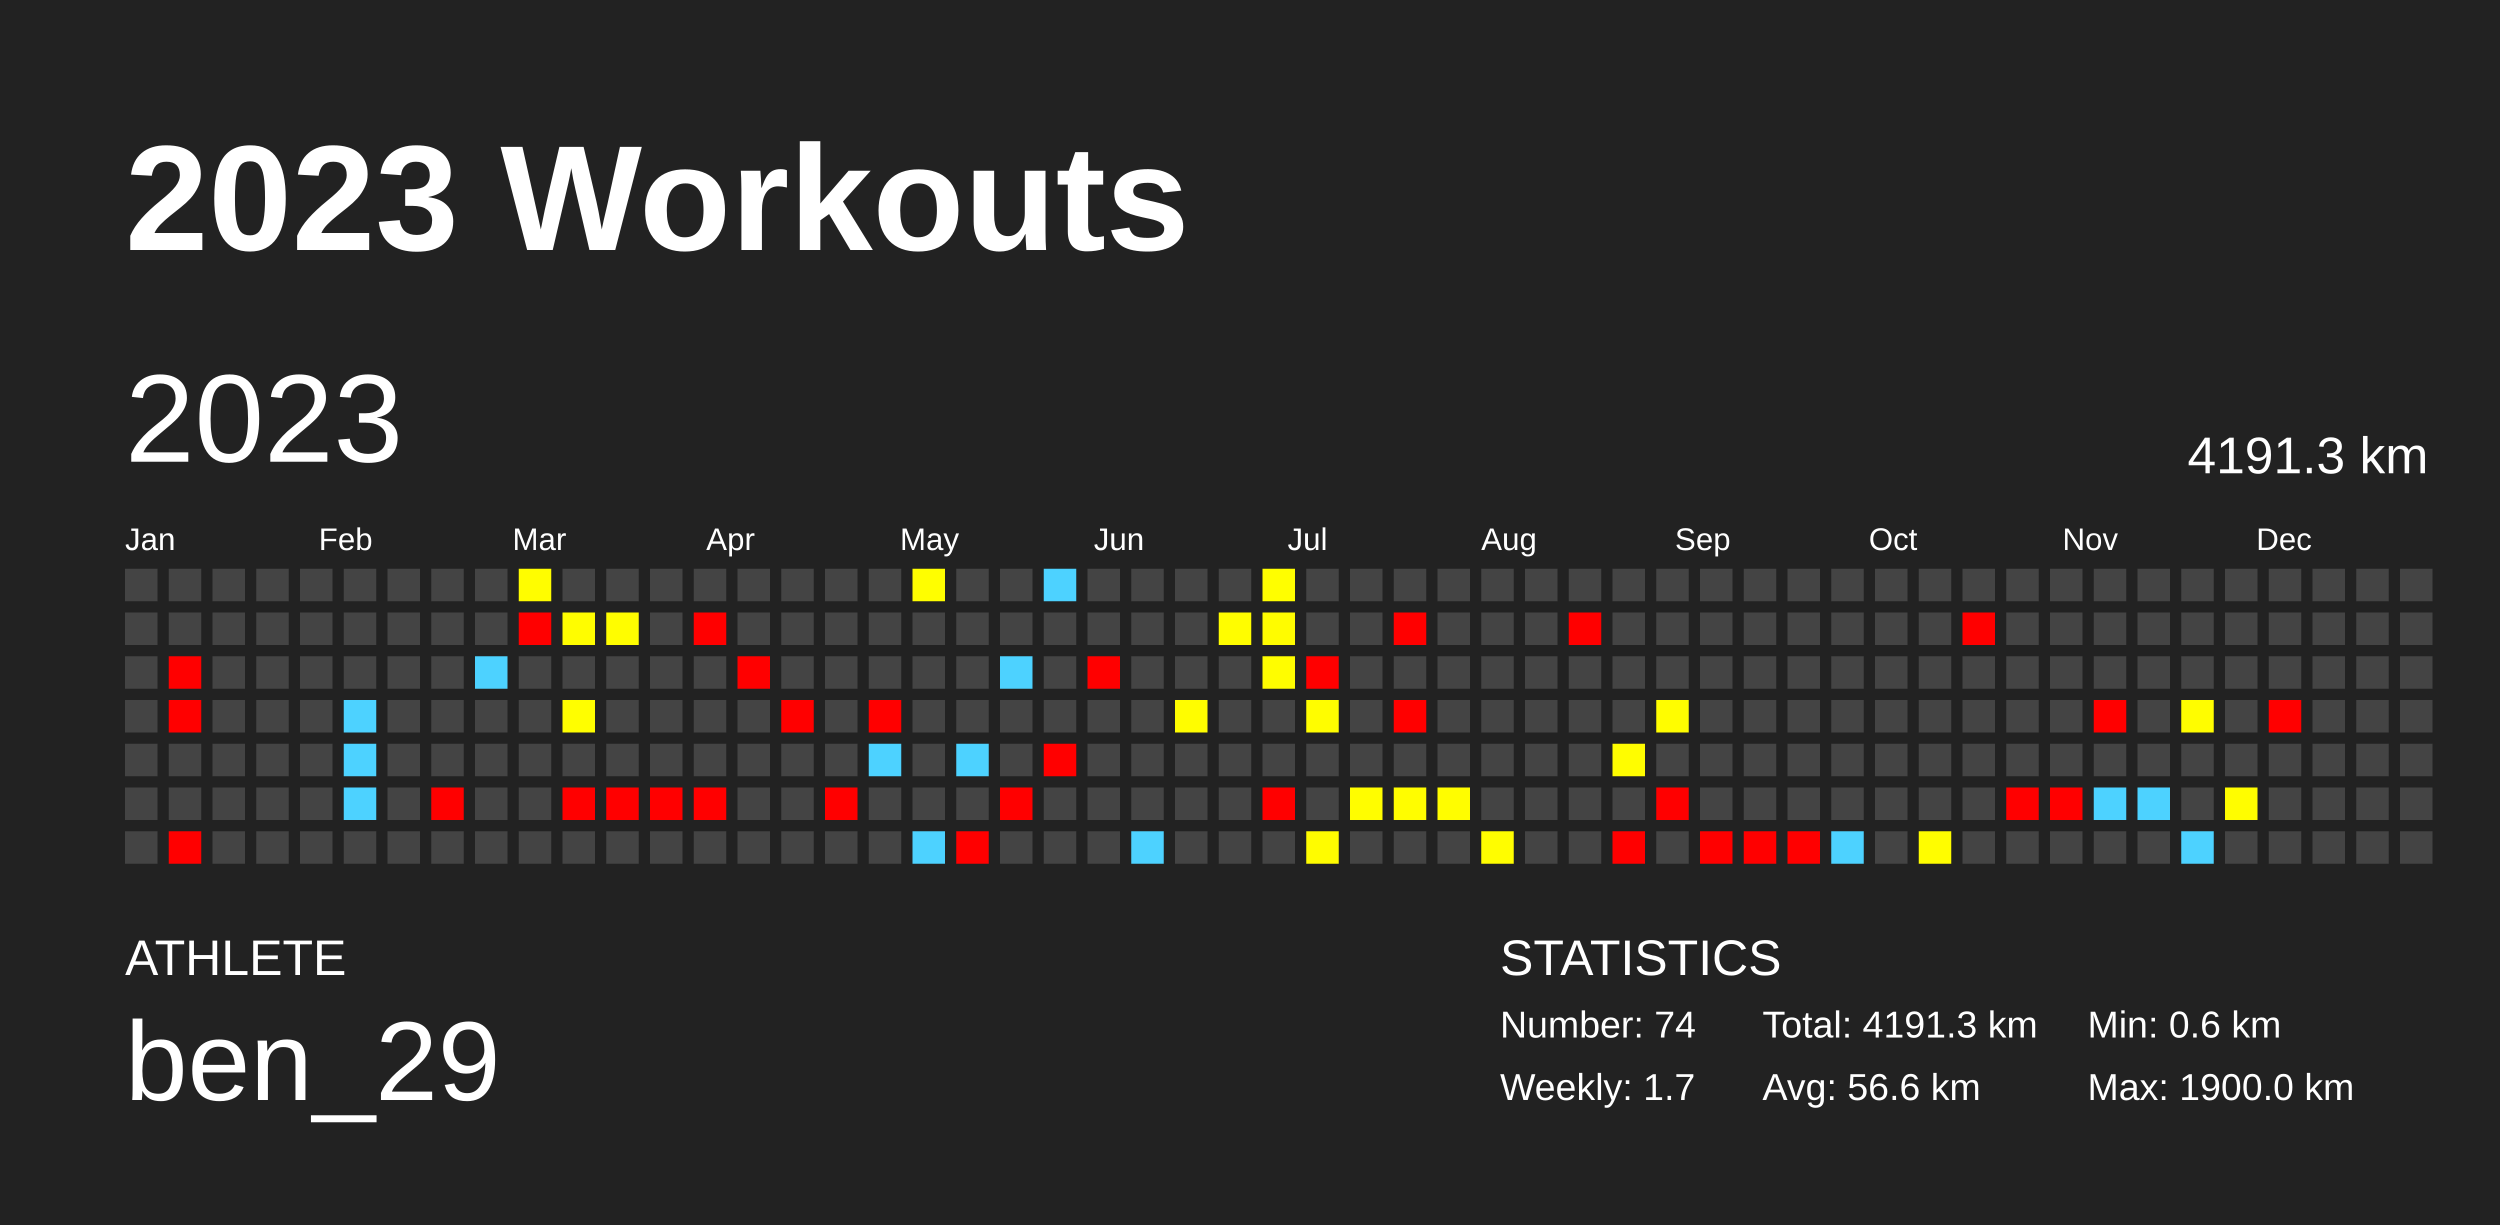
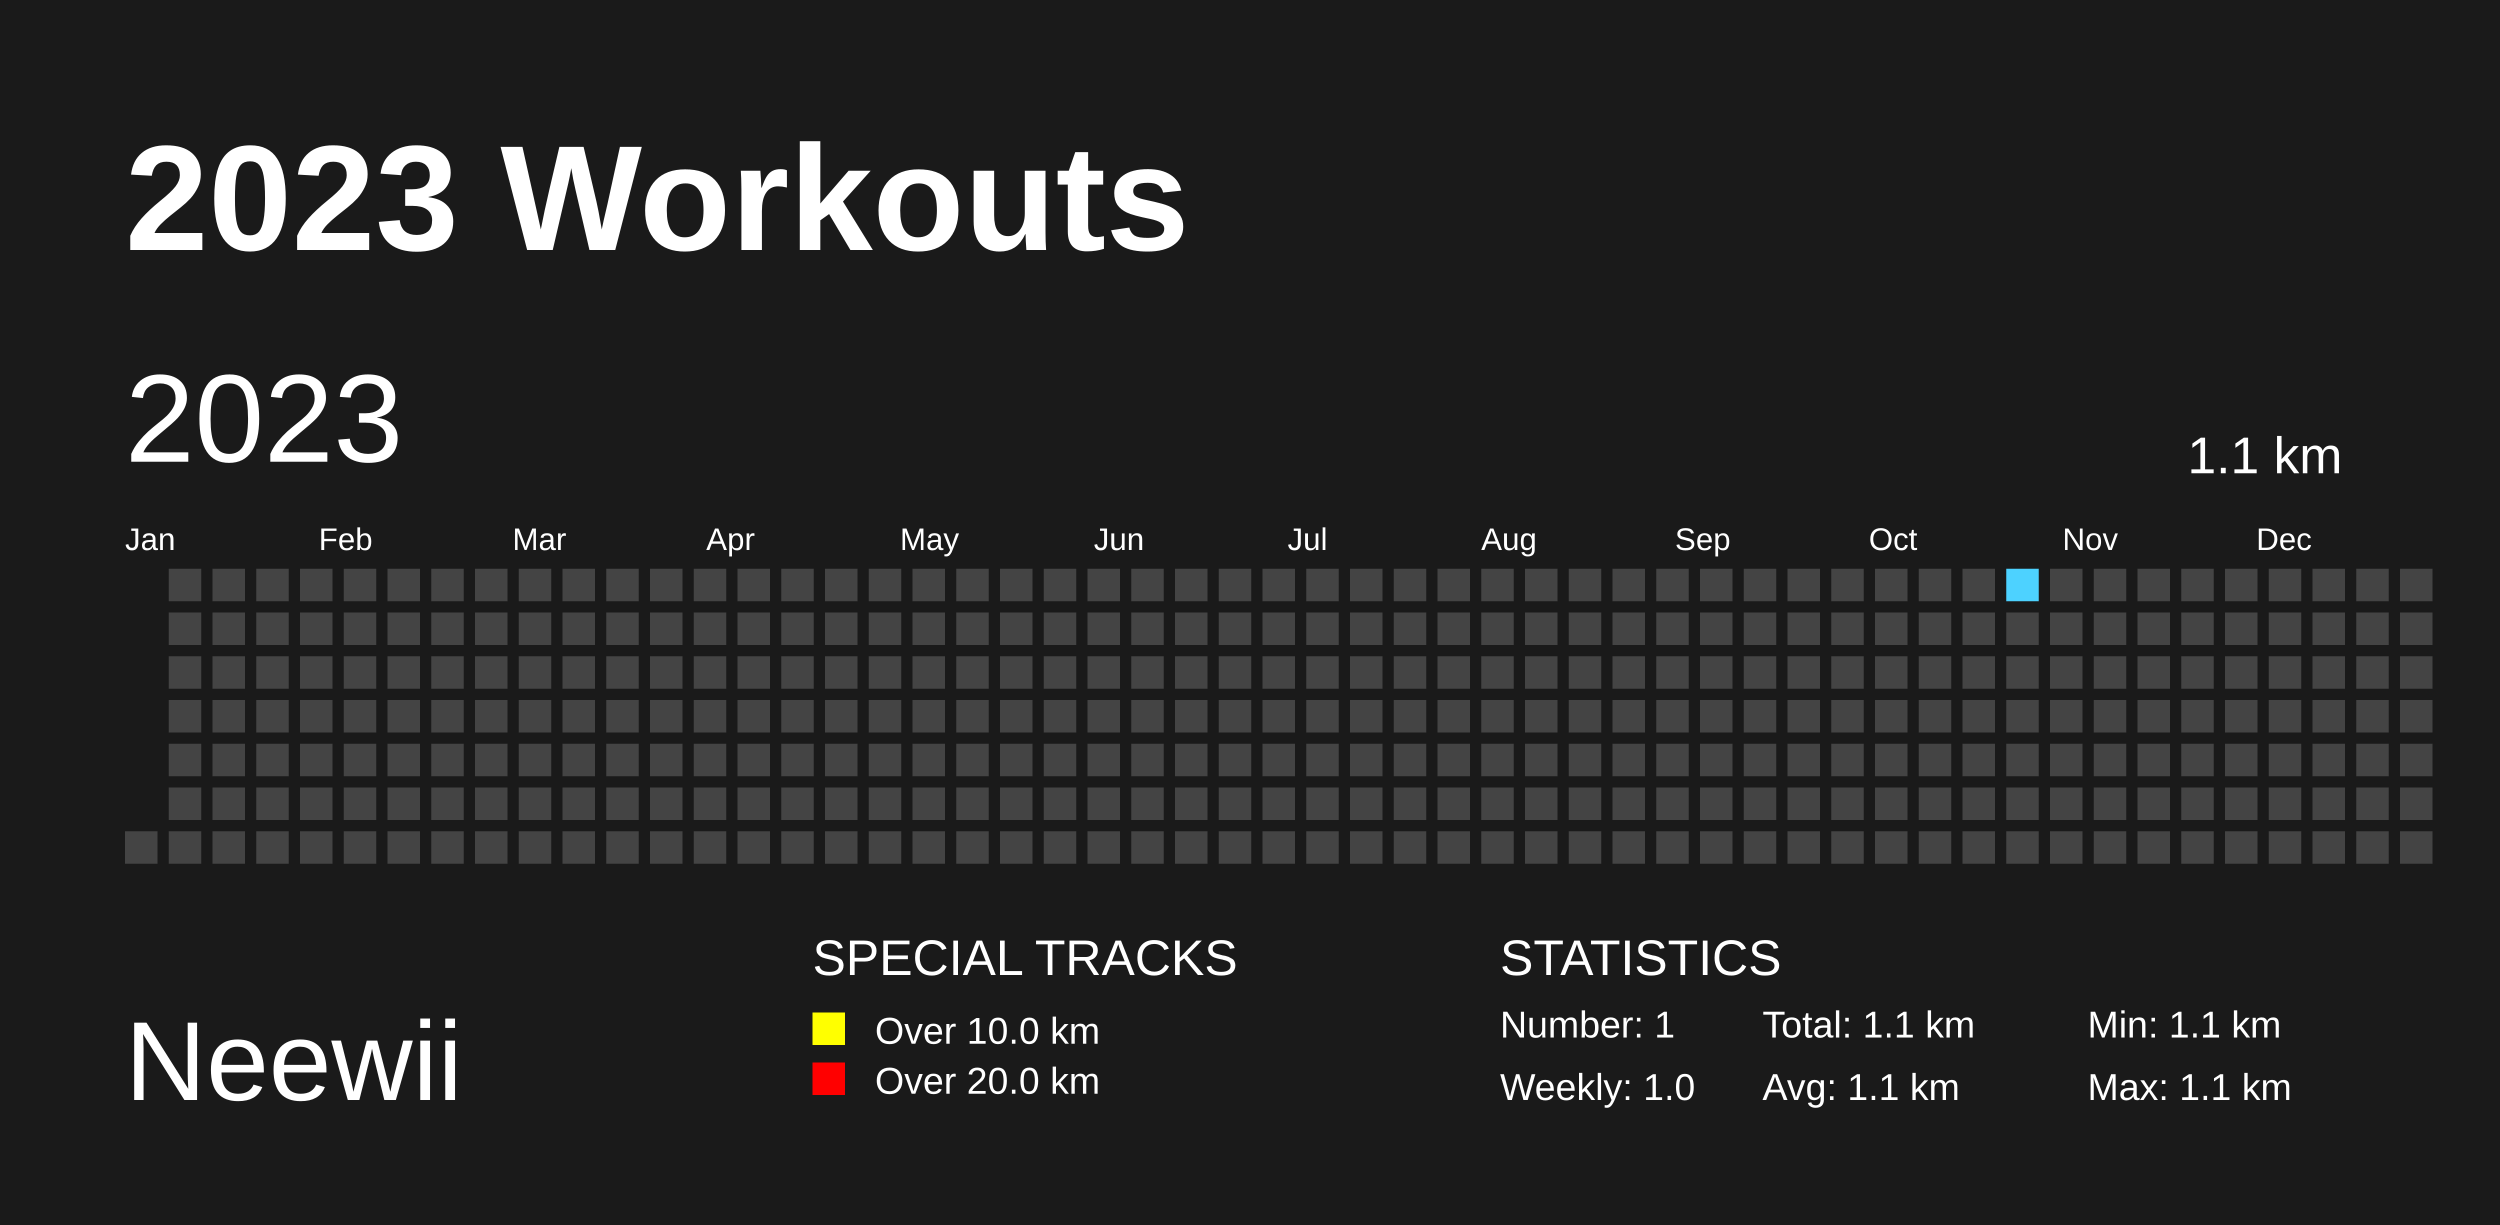
<svg xmlns="http://www.w3.org/2000/svg" baseProfile="full" height="98mm" version="1.1" viewBox="0,0,200,98" width="200mm">
  <defs />
-   <rect fill="#222222" height="98" width="200" x="0" y="0" />
+   <rect fill="#1a1a1a" height="98" width="200" x="0" y="0" />
  <text fill="#FFFFFF" style="font-size:12px; font-family:Arial; font-weight:bold;" x="10" y="20">2023 Workouts</text>
-   <text fill="#FFFFFF" style="font-size:4px; font-family:Arial" x="10" y="78">ATHLETE</text>
-   <text fill="#FFFFFF" style="font-size:9px; font-family:Arial" x="10" y="88">ben_29</text>
+   <text fill="#FFFFFF" style="font-size:9px; font-family:Arial" x="10" y="88">Neewii</text>
+   <text fill="#FFFFFF" style="font-size:4px; font-family:Arial" x="65" y="78">SPECIAL TRACKS</text>
+   <rect fill="yellow" height="2.6" width="2.6" x="65" y="81" />
+   <text fill="#FFFFFF" style="font-size:3px; font-family:Arial" x="70" y="83.5">Over 10.0 km</text>
+   <rect fill="red" height="2.6" width="2.6" x="65" y="85" />
+   <text fill="#FFFFFF" style="font-size:3px; font-family:Arial" x="70" y="87.5">Over 20.0 km</text>
  <text fill="#FFFFFF" style="font-size:4px; font-family:Arial" x="120" y="78">STATISTICS</text>
-   <text fill="#FFFFFF" style="font-size:3px; font-family:Arial" x="120" y="83">Number: 74</text>
-   <text fill="#FFFFFF" style="font-size:3px; font-family:Arial" x="120" y="88">Weekly: 1.7</text>
-   <text fill="#FFFFFF" style="font-size:3px; font-family:Arial" x="141" y="83">Total: 4191.3 km</text>
-   <text fill="#FFFFFF" style="font-size:3px; font-family:Arial" x="141" y="88">Avg: 56.6 km</text>
-   <text fill="#FFFFFF" style="font-size:3px; font-family:Arial" x="167" y="83">Min: 0.6 km</text>
-   <text fill="#FFFFFF" style="font-size:3px; font-family:Arial" x="167" y="88">Max: 1900.0 km</text>
+   <text fill="#FFFFFF" style="font-size:3px; font-family:Arial" x="120" y="83">Number: 1</text>
+   <text fill="#FFFFFF" style="font-size:3px; font-family:Arial" x="120" y="88">Weekly: 1.0</text>
+   <text fill="#FFFFFF" style="font-size:3px; font-family:Arial" x="141" y="83">Total: 1.1 km</text>
+   <text fill="#FFFFFF" style="font-size:3px; font-family:Arial" x="141" y="88">Avg: 1.1 km</text>
+   <text fill="#FFFFFF" style="font-size:3px; font-family:Arial" x="167" y="83">Min: 1.1 km</text>
+   <text fill="#FFFFFF" style="font-size:3px; font-family:Arial" x="167" y="88">Max: 1.1 km</text>
  <text dominant-baseline="hanging" fill="#FFFFFF" style="font-size:10.0px; font-family:Arial;" x="10" y="30">2023</text>
-   <text dominant-baseline="hanging" fill="#FFFFFF" style="font-size:4.125px; font-family:Arial;" x="175" y="35">4191.3 km</text>
+   <text dominant-baseline="hanging" fill="#FFFFFF" style="font-size:4.125px; font-family:Arial;" x="175" y="35">1.1 km</text>
  <text fill="#FFFFFF" style="font-size:2.5px; font-family:Arial" x="10.0" y="44">Jan</text>
  <text fill="#FFFFFF" style="font-size:2.5px; font-family:Arial" x="25.5" y="44">Feb</text>
  <text fill="#FFFFFF" style="font-size:2.5px; font-family:Arial" x="41.0" y="44">Mar</text>
  <text fill="#FFFFFF" style="font-size:2.5px; font-family:Arial" x="56.5" y="44">Apr</text>
  <text fill="#FFFFFF" style="font-size:2.5px; font-family:Arial" x="72.0" y="44">May</text>
  <text fill="#FFFFFF" style="font-size:2.5px; font-family:Arial" x="87.5" y="44">Jun</text>
  <text fill="#FFFFFF" style="font-size:2.5px; font-family:Arial" x="103.0" y="44">Jul</text>
  <text fill="#FFFFFF" style="font-size:2.5px; font-family:Arial" x="118.5" y="44">Aug</text>
  <text fill="#FFFFFF" style="font-size:2.5px; font-family:Arial" x="134.0" y="44">Sep</text>
  <text fill="#FFFFFF" style="font-size:2.5px; font-family:Arial" x="149.5" y="44">Oct</text>
  <text fill="#FFFFFF" style="font-size:2.5px; font-family:Arial" x="165.0" y="44">Nov</text>
  <text fill="#FFFFFF" style="font-size:2.5px; font-family:Arial" x="180.5" y="44">Dec</text>
-   <rect fill="#444444" height="2.6" width="2.6" x="10.0" y="45.5" />
-   <rect fill="#444444" height="2.6" width="2.6" x="10.0" y="49.0" />
-   <rect fill="#444444" height="2.6" width="2.6" x="10.0" y="52.5" />
-   <rect fill="#444444" height="2.6" width="2.6" x="10.0" y="56.0" />
-   <rect fill="#444444" height="2.6" width="2.6" x="10.0" y="59.5" />
-   <rect fill="#444444" height="2.6" width="2.6" x="10.0" y="63.0" />
  <rect fill="#444444" height="2.6" width="2.6" x="10.0" y="66.5" />
  <rect fill="#444444" height="2.6" width="2.6" x="13.5" y="45.5" />
  <rect fill="#444444" height="2.6" width="2.6" x="13.5" y="49.0" />
-   <rect fill="red" height="2.6" width="2.6" x="13.5" y="52.5" />
-   <rect fill="red" height="2.6" width="2.6" x="13.5" y="56.0" />
+   <rect fill="#444444" height="2.6" width="2.6" x="13.5" y="52.5" />
+   <rect fill="#444444" height="2.6" width="2.6" x="13.5" y="56.0" />
  <rect fill="#444444" height="2.6" width="2.6" x="13.5" y="59.5" />
  <rect fill="#444444" height="2.6" width="2.6" x="13.5" y="63.0" />
-   <rect fill="red" height="2.6" width="2.6" x="13.5" y="66.5" />
+   <rect fill="#444444" height="2.6" width="2.6" x="13.5" y="66.5" />
  <rect fill="#444444" height="2.6" width="2.6" x="17.0" y="45.5" />
  <rect fill="#444444" height="2.6" width="2.6" x="17.0" y="49.0" />
  <rect fill="#444444" height="2.6" width="2.6" x="17.0" y="52.5" />
  <rect fill="#444444" height="2.6" width="2.6" x="17.0" y="56.0" />
  <rect fill="#444444" height="2.6" width="2.6" x="17.0" y="59.5" />
  <rect fill="#444444" height="2.6" width="2.6" x="17.0" y="63.0" />
  <rect fill="#444444" height="2.6" width="2.6" x="17.0" y="66.5" />
  <rect fill="#444444" height="2.6" width="2.6" x="20.5" y="45.5" />
  <rect fill="#444444" height="2.6" width="2.6" x="20.5" y="49.0" />
  <rect fill="#444444" height="2.6" width="2.6" x="20.5" y="52.5" />
  <rect fill="#444444" height="2.6" width="2.6" x="20.5" y="56.0" />
  <rect fill="#444444" height="2.6" width="2.6" x="20.5" y="59.5" />
  <rect fill="#444444" height="2.6" width="2.6" x="20.5" y="63.0" />
  <rect fill="#444444" height="2.6" width="2.6" x="20.5" y="66.5" />
  <rect fill="#444444" height="2.6" width="2.6" x="24.0" y="45.5" />
  <rect fill="#444444" height="2.6" width="2.6" x="24.0" y="49.0" />
  <rect fill="#444444" height="2.6" width="2.6" x="24.0" y="52.5" />
  <rect fill="#444444" height="2.6" width="2.6" x="24.0" y="56.0" />
  <rect fill="#444444" height="2.6" width="2.6" x="24.0" y="59.5" />
  <rect fill="#444444" height="2.6" width="2.6" x="24.0" y="63.0" />
  <rect fill="#444444" height="2.6" width="2.6" x="24.0" y="66.5" />
  <rect fill="#444444" height="2.6" width="2.6" x="27.5" y="45.5" />
  <rect fill="#444444" height="2.6" width="2.6" x="27.5" y="49.0" />
  <rect fill="#444444" height="2.6" width="2.6" x="27.5" y="52.5" />
-   <rect fill="#4dd2ff" height="2.6" width="2.6" x="27.5" y="56.0" />
-   <rect fill="#4dd2ff" height="2.6" width="2.6" x="27.5" y="59.5" />
-   <rect fill="#4dd2ff" height="2.6" width="2.6" x="27.5" y="63.0" />
+   <rect fill="#444444" height="2.6" width="2.6" x="27.5" y="56.0" />
+   <rect fill="#444444" height="2.6" width="2.6" x="27.5" y="59.5" />
+   <rect fill="#444444" height="2.6" width="2.6" x="27.5" y="63.0" />
  <rect fill="#444444" height="2.6" width="2.6" x="27.5" y="66.5" />
  <rect fill="#444444" height="2.6" width="2.6" x="31.0" y="45.5" />
  <rect fill="#444444" height="2.6" width="2.6" x="31.0" y="49.0" />
  <rect fill="#444444" height="2.6" width="2.6" x="31.0" y="52.5" />
  <rect fill="#444444" height="2.6" width="2.6" x="31.0" y="56.0" />
  <rect fill="#444444" height="2.6" width="2.6" x="31.0" y="59.5" />
  <rect fill="#444444" height="2.6" width="2.6" x="31.0" y="63.0" />
  <rect fill="#444444" height="2.6" width="2.6" x="31.0" y="66.5" />
  <rect fill="#444444" height="2.6" width="2.6" x="34.5" y="45.5" />
  <rect fill="#444444" height="2.6" width="2.6" x="34.5" y="49.0" />
  <rect fill="#444444" height="2.6" width="2.6" x="34.5" y="52.5" />
  <rect fill="#444444" height="2.6" width="2.6" x="34.5" y="56.0" />
  <rect fill="#444444" height="2.6" width="2.6" x="34.5" y="59.5" />
-   <rect fill="red" height="2.6" width="2.6" x="34.5" y="63.0" />
+   <rect fill="#444444" height="2.6" width="2.6" x="34.5" y="63.0" />
  <rect fill="#444444" height="2.6" width="2.6" x="34.5" y="66.5" />
  <rect fill="#444444" height="2.6" width="2.6" x="38.0" y="45.5" />
  <rect fill="#444444" height="2.6" width="2.6" x="38.0" y="49.0" />
-   <rect fill="#4dd2ff" height="2.6" width="2.6" x="38.0" y="52.5" />
+   <rect fill="#444444" height="2.6" width="2.6" x="38.0" y="52.5" />
  <rect fill="#444444" height="2.6" width="2.6" x="38.0" y="56.0" />
  <rect fill="#444444" height="2.6" width="2.6" x="38.0" y="59.5" />
  <rect fill="#444444" height="2.6" width="2.6" x="38.0" y="63.0" />
  <rect fill="#444444" height="2.6" width="2.6" x="38.0" y="66.5" />
-   <rect fill="#fffd00" height="2.6" width="2.6" x="41.5" y="45.5" />
-   <rect fill="red" height="2.6" width="2.6" x="41.5" y="49.0" />
+   <rect fill="#444444" height="2.6" width="2.6" x="41.5" y="45.5" />
+   <rect fill="#444444" height="2.6" width="2.6" x="41.5" y="49.0" />
  <rect fill="#444444" height="2.6" width="2.6" x="41.5" y="52.5" />
  <rect fill="#444444" height="2.6" width="2.6" x="41.5" y="56.0" />
  <rect fill="#444444" height="2.6" width="2.6" x="41.5" y="59.5" />
  <rect fill="#444444" height="2.6" width="2.6" x="41.5" y="63.0" />
  <rect fill="#444444" height="2.6" width="2.6" x="41.5" y="66.5" />
  <rect fill="#444444" height="2.6" width="2.6" x="45.0" y="45.5" />
-   <rect fill="#fffd00" height="2.6" width="2.6" x="45.0" y="49.0" />
+   <rect fill="#444444" height="2.6" width="2.6" x="45.0" y="49.0" />
  <rect fill="#444444" height="2.6" width="2.6" x="45.0" y="52.5" />
-   <rect fill="#fffe00" height="2.6" width="2.6" x="45.0" y="56.0" />
+   <rect fill="#444444" height="2.6" width="2.6" x="45.0" y="56.0" />
  <rect fill="#444444" height="2.6" width="2.6" x="45.0" y="59.5" />
-   <rect fill="red" height="2.6" width="2.6" x="45.0" y="63.0" />
+   <rect fill="#444444" height="2.6" width="2.6" x="45.0" y="63.0" />
  <rect fill="#444444" height="2.6" width="2.6" x="45.0" y="66.5" />
  <rect fill="#444444" height="2.6" width="2.6" x="48.5" y="45.5" />
-   <rect fill="#fffd00" height="2.6" width="2.6" x="48.5" y="49.0" />
+   <rect fill="#444444" height="2.6" width="2.6" x="48.5" y="49.0" />
  <rect fill="#444444" height="2.6" width="2.6" x="48.5" y="52.5" />
  <rect fill="#444444" height="2.6" width="2.6" x="48.5" y="56.0" />
  <rect fill="#444444" height="2.6" width="2.6" x="48.5" y="59.5" />
-   <rect fill="red" height="2.6" width="2.6" x="48.5" y="63.0" />
+   <rect fill="#444444" height="2.6" width="2.6" x="48.5" y="63.0" />
  <rect fill="#444444" height="2.6" width="2.6" x="48.5" y="66.5" />
  <rect fill="#444444" height="2.6" width="2.6" x="52.0" y="45.5" />
  <rect fill="#444444" height="2.6" width="2.6" x="52.0" y="49.0" />
  <rect fill="#444444" height="2.6" width="2.6" x="52.0" y="52.5" />
  <rect fill="#444444" height="2.6" width="2.6" x="52.0" y="56.0" />
  <rect fill="#444444" height="2.6" width="2.6" x="52.0" y="59.5" />
-   <rect fill="red" height="2.6" width="2.6" x="52.0" y="63.0" />
+   <rect fill="#444444" height="2.6" width="2.6" x="52.0" y="63.0" />
  <rect fill="#444444" height="2.6" width="2.6" x="52.0" y="66.5" />
  <rect fill="#444444" height="2.6" width="2.6" x="55.5" y="45.5" />
-   <rect fill="red" height="2.6" width="2.6" x="55.5" y="49.0" />
+   <rect fill="#444444" height="2.6" width="2.6" x="55.5" y="49.0" />
  <rect fill="#444444" height="2.6" width="2.6" x="55.5" y="52.5" />
  <rect fill="#444444" height="2.6" width="2.6" x="55.5" y="56.0" />
  <rect fill="#444444" height="2.6" width="2.6" x="55.5" y="59.5" />
-   <rect fill="red" height="2.6" width="2.6" x="55.5" y="63.0" />
+   <rect fill="#444444" height="2.6" width="2.6" x="55.5" y="63.0" />
  <rect fill="#444444" height="2.6" width="2.6" x="55.5" y="66.5" />
  <rect fill="#444444" height="2.6" width="2.6" x="59.0" y="45.5" />
  <rect fill="#444444" height="2.6" width="2.6" x="59.0" y="49.0" />
-   <rect fill="red" height="2.6" width="2.6" x="59.0" y="52.5" />
+   <rect fill="#444444" height="2.6" width="2.6" x="59.0" y="52.5" />
  <rect fill="#444444" height="2.6" width="2.6" x="59.0" y="56.0" />
  <rect fill="#444444" height="2.6" width="2.6" x="59.0" y="59.5" />
  <rect fill="#444444" height="2.6" width="2.6" x="59.0" y="63.0" />
  <rect fill="#444444" height="2.6" width="2.6" x="59.0" y="66.5" />
  <rect fill="#444444" height="2.6" width="2.6" x="62.5" y="45.5" />
  <rect fill="#444444" height="2.6" width="2.6" x="62.5" y="49.0" />
  <rect fill="#444444" height="2.6" width="2.6" x="62.5" y="52.5" />
-   <rect fill="red" height="2.6" width="2.6" x="62.5" y="56.0" />
+   <rect fill="#444444" height="2.6" width="2.6" x="62.5" y="56.0" />
  <rect fill="#444444" height="2.6" width="2.6" x="62.5" y="59.5" />
  <rect fill="#444444" height="2.6" width="2.6" x="62.5" y="63.0" />
  <rect fill="#444444" height="2.6" width="2.6" x="62.5" y="66.5" />
  <rect fill="#444444" height="2.6" width="2.6" x="66.0" y="45.5" />
  <rect fill="#444444" height="2.6" width="2.6" x="66.0" y="49.0" />
  <rect fill="#444444" height="2.6" width="2.6" x="66.0" y="52.5" />
  <rect fill="#444444" height="2.6" width="2.6" x="66.0" y="56.0" />
  <rect fill="#444444" height="2.6" width="2.6" x="66.0" y="59.5" />
-   <rect fill="red" height="2.6" width="2.6" x="66.0" y="63.0" />
+   <rect fill="#444444" height="2.6" width="2.6" x="66.0" y="63.0" />
  <rect fill="#444444" height="2.6" width="2.6" x="66.0" y="66.5" />
  <rect fill="#444444" height="2.6" width="2.6" x="69.5" y="45.5" />
  <rect fill="#444444" height="2.6" width="2.6" x="69.5" y="49.0" />
  <rect fill="#444444" height="2.6" width="2.6" x="69.5" y="52.5" />
-   <rect fill="red" height="2.6" width="2.6" x="69.5" y="56.0" />
-   <rect fill="#4dd2ff" height="2.6" width="2.6" x="69.5" y="59.5" />
+   <rect fill="#444444" height="2.6" width="2.6" x="69.5" y="56.0" />
+   <rect fill="#444444" height="2.6" width="2.6" x="69.5" y="59.5" />
  <rect fill="#444444" height="2.6" width="2.6" x="69.5" y="63.0" />
  <rect fill="#444444" height="2.6" width="2.6" x="69.5" y="66.5" />
-   <rect fill="#fffe00" height="2.6" width="2.6" x="73.0" y="45.5" />
+   <rect fill="#444444" height="2.6" width="2.6" x="73.0" y="45.5" />
  <rect fill="#444444" height="2.6" width="2.6" x="73.0" y="49.0" />
  <rect fill="#444444" height="2.6" width="2.6" x="73.0" y="52.5" />
  <rect fill="#444444" height="2.6" width="2.6" x="73.0" y="56.0" />
  <rect fill="#444444" height="2.6" width="2.6" x="73.0" y="59.5" />
  <rect fill="#444444" height="2.6" width="2.6" x="73.0" y="63.0" />
-   <rect fill="#4dd2ff" height="2.6" width="2.6" x="73.0" y="66.5" />
+   <rect fill="#444444" height="2.6" width="2.6" x="73.0" y="66.5" />
  <rect fill="#444444" height="2.6" width="2.6" x="76.5" y="45.5" />
  <rect fill="#444444" height="2.6" width="2.6" x="76.5" y="49.0" />
  <rect fill="#444444" height="2.6" width="2.6" x="76.5" y="52.5" />
  <rect fill="#444444" height="2.6" width="2.6" x="76.5" y="56.0" />
-   <rect fill="#4dd2ff" height="2.6" width="2.6" x="76.5" y="59.5" />
+   <rect fill="#444444" height="2.6" width="2.6" x="76.5" y="59.5" />
  <rect fill="#444444" height="2.6" width="2.6" x="76.5" y="63.0" />
-   <rect fill="red" height="2.6" width="2.6" x="76.5" y="66.5" />
+   <rect fill="#444444" height="2.6" width="2.6" x="76.5" y="66.5" />
  <rect fill="#444444" height="2.6" width="2.6" x="80.0" y="45.5" />
  <rect fill="#444444" height="2.6" width="2.6" x="80.0" y="49.0" />
-   <rect fill="#4dd2ff" height="2.6" width="2.6" x="80.0" y="52.5" />
+   <rect fill="#444444" height="2.6" width="2.6" x="80.0" y="52.5" />
  <rect fill="#444444" height="2.6" width="2.6" x="80.0" y="56.0" />
  <rect fill="#444444" height="2.6" width="2.6" x="80.0" y="59.5" />
-   <rect fill="red" height="2.6" width="2.6" x="80.0" y="63.0" />
+   <rect fill="#444444" height="2.6" width="2.6" x="80.0" y="63.0" />
  <rect fill="#444444" height="2.6" width="2.6" x="80.0" y="66.5" />
-   <rect fill="#4dd2ff" height="2.6" width="2.6" x="83.5" y="45.5" />
+   <rect fill="#444444" height="2.6" width="2.6" x="83.5" y="45.5" />
  <rect fill="#444444" height="2.6" width="2.6" x="83.5" y="49.0" />
  <rect fill="#444444" height="2.6" width="2.6" x="83.5" y="52.5" />
  <rect fill="#444444" height="2.6" width="2.6" x="83.5" y="56.0" />
-   <rect fill="red" height="2.6" width="2.6" x="83.5" y="59.5" />
+   <rect fill="#444444" height="2.6" width="2.6" x="83.5" y="59.5" />
  <rect fill="#444444" height="2.6" width="2.6" x="83.5" y="63.0" />
  <rect fill="#444444" height="2.6" width="2.6" x="83.5" y="66.5" />
  <rect fill="#444444" height="2.6" width="2.6" x="87.0" y="45.5" />
  <rect fill="#444444" height="2.6" width="2.6" x="87.0" y="49.0" />
-   <rect fill="red" height="2.6" width="2.6" x="87.0" y="52.5" />
+   <rect fill="#444444" height="2.6" width="2.6" x="87.0" y="52.5" />
  <rect fill="#444444" height="2.6" width="2.6" x="87.0" y="56.0" />
  <rect fill="#444444" height="2.6" width="2.6" x="87.0" y="59.5" />
  <rect fill="#444444" height="2.6" width="2.6" x="87.0" y="63.0" />
  <rect fill="#444444" height="2.6" width="2.6" x="87.0" y="66.5" />
  <rect fill="#444444" height="2.6" width="2.6" x="90.5" y="45.5" />
  <rect fill="#444444" height="2.6" width="2.6" x="90.5" y="49.0" />
  <rect fill="#444444" height="2.6" width="2.6" x="90.5" y="52.5" />
  <rect fill="#444444" height="2.6" width="2.6" x="90.5" y="56.0" />
  <rect fill="#444444" height="2.6" width="2.6" x="90.5" y="59.5" />
  <rect fill="#444444" height="2.6" width="2.6" x="90.5" y="63.0" />
-   <rect fill="#4dd2ff" height="2.6" width="2.6" x="90.5" y="66.5" />
+   <rect fill="#444444" height="2.6" width="2.6" x="90.5" y="66.5" />
  <rect fill="#444444" height="2.6" width="2.6" x="94.0" y="45.5" />
  <rect fill="#444444" height="2.6" width="2.6" x="94.0" y="49.0" />
  <rect fill="#444444" height="2.6" width="2.6" x="94.0" y="52.5" />
-   <rect fill="#fffd00" height="2.6" width="2.6" x="94.0" y="56.0" />
+   <rect fill="#444444" height="2.6" width="2.6" x="94.0" y="56.0" />
  <rect fill="#444444" height="2.6" width="2.6" x="94.0" y="59.5" />
  <rect fill="#444444" height="2.6" width="2.6" x="94.0" y="63.0" />
  <rect fill="#444444" height="2.6" width="2.6" x="94.0" y="66.5" />
  <rect fill="#444444" height="2.6" width="2.6" x="97.5" y="45.5" />
-   <rect fill="#fffd00" height="2.6" width="2.6" x="97.5" y="49.0" />
+   <rect fill="#444444" height="2.6" width="2.6" x="97.5" y="49.0" />
  <rect fill="#444444" height="2.6" width="2.6" x="97.5" y="52.5" />
  <rect fill="#444444" height="2.6" width="2.6" x="97.5" y="56.0" />
  <rect fill="#444444" height="2.6" width="2.6" x="97.5" y="59.5" />
  <rect fill="#444444" height="2.6" width="2.6" x="97.5" y="63.0" />
  <rect fill="#444444" height="2.6" width="2.6" x="97.5" y="66.5" />
-   <rect fill="#fffe00" height="2.6" width="2.6" x="101.0" y="45.5" />
-   <rect fill="#fffc00" height="2.6" width="2.6" x="101.0" y="49.0" />
-   <rect fill="#fffd00" height="2.6" width="2.6" x="101.0" y="52.5" />
+   <rect fill="#444444" height="2.6" width="2.6" x="101.0" y="45.5" />
+   <rect fill="#444444" height="2.6" width="2.6" x="101.0" y="49.0" />
+   <rect fill="#444444" height="2.6" width="2.6" x="101.0" y="52.5" />
  <rect fill="#444444" height="2.6" width="2.6" x="101.0" y="56.0" />
  <rect fill="#444444" height="2.6" width="2.6" x="101.0" y="59.5" />
-   <rect fill="red" height="2.6" width="2.6" x="101.0" y="63.0" />
+   <rect fill="#444444" height="2.6" width="2.6" x="101.0" y="63.0" />
  <rect fill="#444444" height="2.6" width="2.6" x="101.0" y="66.5" />
  <rect fill="#444444" height="2.6" width="2.6" x="104.5" y="45.5" />
  <rect fill="#444444" height="2.6" width="2.6" x="104.5" y="49.0" />
-   <rect fill="red" height="2.6" width="2.6" x="104.5" y="52.5" />
-   <rect fill="#fffd00" height="2.6" width="2.6" x="104.5" y="56.0" />
+   <rect fill="#444444" height="2.6" width="2.6" x="104.5" y="52.5" />
+   <rect fill="#444444" height="2.6" width="2.6" x="104.5" y="56.0" />
  <rect fill="#444444" height="2.6" width="2.6" x="104.5" y="59.5" />
  <rect fill="#444444" height="2.6" width="2.6" x="104.5" y="63.0" />
-   <rect fill="#fffc00" height="2.6" width="2.6" x="104.5" y="66.5" />
+   <rect fill="#444444" height="2.6" width="2.6" x="104.5" y="66.5" />
  <rect fill="#444444" height="2.6" width="2.6" x="108.0" y="45.5" />
  <rect fill="#444444" height="2.6" width="2.6" x="108.0" y="49.0" />
  <rect fill="#444444" height="2.6" width="2.6" x="108.0" y="52.5" />
  <rect fill="#444444" height="2.6" width="2.6" x="108.0" y="56.0" />
  <rect fill="#444444" height="2.6" width="2.6" x="108.0" y="59.5" />
-   <rect fill="#fffd00" height="2.6" width="2.6" x="108.0" y="63.0" />
+   <rect fill="#444444" height="2.6" width="2.6" x="108.0" y="63.0" />
  <rect fill="#444444" height="2.6" width="2.6" x="108.0" y="66.5" />
  <rect fill="#444444" height="2.6" width="2.6" x="111.5" y="45.5" />
-   <rect fill="red" height="2.6" width="2.6" x="111.5" y="49.0" />
+   <rect fill="#444444" height="2.6" width="2.6" x="111.5" y="49.0" />
  <rect fill="#444444" height="2.6" width="2.6" x="111.5" y="52.5" />
-   <rect fill="red" height="2.6" width="2.6" x="111.5" y="56.0" />
+   <rect fill="#444444" height="2.6" width="2.6" x="111.5" y="56.0" />
  <rect fill="#444444" height="2.6" width="2.6" x="111.5" y="59.5" />
-   <rect fill="#fffd00" height="2.6" width="2.6" x="111.5" y="63.0" />
+   <rect fill="#444444" height="2.6" width="2.6" x="111.5" y="63.0" />
  <rect fill="#444444" height="2.6" width="2.6" x="111.5" y="66.5" />
  <rect fill="#444444" height="2.6" width="2.6" x="115.0" y="45.5" />
  <rect fill="#444444" height="2.6" width="2.6" x="115.0" y="49.0" />
  <rect fill="#444444" height="2.6" width="2.6" x="115.0" y="52.5" />
  <rect fill="#444444" height="2.6" width="2.6" x="115.0" y="56.0" />
  <rect fill="#444444" height="2.6" width="2.6" x="115.0" y="59.5" />
-   <rect fill="#fffd00" height="2.6" width="2.6" x="115.0" y="63.0" />
+   <rect fill="#444444" height="2.6" width="2.6" x="115.0" y="63.0" />
  <rect fill="#444444" height="2.6" width="2.6" x="115.0" y="66.5" />
  <rect fill="#444444" height="2.6" width="2.6" x="118.5" y="45.5" />
  <rect fill="#444444" height="2.6" width="2.6" x="118.5" y="49.0" />
  <rect fill="#444444" height="2.6" width="2.6" x="118.5" y="52.5" />
  <rect fill="#444444" height="2.6" width="2.6" x="118.5" y="56.0" />
  <rect fill="#444444" height="2.6" width="2.6" x="118.5" y="59.5" />
  <rect fill="#444444" height="2.6" width="2.6" x="118.5" y="63.0" />
-   <rect fill="#fffd00" height="2.6" width="2.6" x="118.5" y="66.5" />
+   <rect fill="#444444" height="2.6" width="2.6" x="118.5" y="66.5" />
  <rect fill="#444444" height="2.6" width="2.6" x="122.0" y="45.5" />
  <rect fill="#444444" height="2.6" width="2.6" x="122.0" y="49.0" />
  <rect fill="#444444" height="2.6" width="2.6" x="122.0" y="52.5" />
  <rect fill="#444444" height="2.6" width="2.6" x="122.0" y="56.0" />
  <rect fill="#444444" height="2.6" width="2.6" x="122.0" y="59.5" />
  <rect fill="#444444" height="2.6" width="2.6" x="122.0" y="63.0" />
  <rect fill="#444444" height="2.6" width="2.6" x="122.0" y="66.5" />
  <rect fill="#444444" height="2.6" width="2.6" x="125.5" y="45.5" />
-   <rect fill="red" height="2.6" width="2.6" x="125.5" y="49.0" />
+   <rect fill="#444444" height="2.6" width="2.6" x="125.5" y="49.0" />
  <rect fill="#444444" height="2.6" width="2.6" x="125.5" y="52.5" />
  <rect fill="#444444" height="2.6" width="2.6" x="125.5" y="56.0" />
  <rect fill="#444444" height="2.6" width="2.6" x="125.5" y="59.5" />
  <rect fill="#444444" height="2.6" width="2.6" x="125.5" y="63.0" />
  <rect fill="#444444" height="2.6" width="2.6" x="125.5" y="66.5" />
  <rect fill="#444444" height="2.6" width="2.6" x="129.0" y="45.5" />
  <rect fill="#444444" height="2.6" width="2.6" x="129.0" y="49.0" />
  <rect fill="#444444" height="2.6" width="2.6" x="129.0" y="52.5" />
  <rect fill="#444444" height="2.6" width="2.6" x="129.0" y="56.0" />
-   <rect fill="#fffd00" height="2.6" width="2.6" x="129.0" y="59.5" />
+   <rect fill="#444444" height="2.6" width="2.6" x="129.0" y="59.5" />
  <rect fill="#444444" height="2.6" width="2.6" x="129.0" y="63.0" />
-   <rect fill="red" height="2.6" width="2.6" x="129.0" y="66.5" />
+   <rect fill="#444444" height="2.6" width="2.6" x="129.0" y="66.5" />
  <rect fill="#444444" height="2.6" width="2.6" x="132.5" y="45.5" />
  <rect fill="#444444" height="2.6" width="2.6" x="132.5" y="49.0" />
  <rect fill="#444444" height="2.6" width="2.6" x="132.5" y="52.5" />
-   <rect fill="#fffd00" height="2.6" width="2.6" x="132.5" y="56.0" />
+   <rect fill="#444444" height="2.6" width="2.6" x="132.5" y="56.0" />
  <rect fill="#444444" height="2.6" width="2.6" x="132.5" y="59.5" />
-   <rect fill="red" height="2.6" width="2.6" x="132.5" y="63.0" />
+   <rect fill="#444444" height="2.6" width="2.6" x="132.5" y="63.0" />
  <rect fill="#444444" height="2.6" width="2.6" x="132.5" y="66.5" />
  <rect fill="#444444" height="2.6" width="2.6" x="136.0" y="45.5" />
  <rect fill="#444444" height="2.6" width="2.6" x="136.0" y="49.0" />
  <rect fill="#444444" height="2.6" width="2.6" x="136.0" y="52.5" />
  <rect fill="#444444" height="2.6" width="2.6" x="136.0" y="56.0" />
  <rect fill="#444444" height="2.6" width="2.6" x="136.0" y="59.5" />
  <rect fill="#444444" height="2.6" width="2.6" x="136.0" y="63.0" />
-   <rect fill="red" height="2.6" width="2.6" x="136.0" y="66.5" />
+   <rect fill="#444444" height="2.6" width="2.6" x="136.0" y="66.5" />
  <rect fill="#444444" height="2.6" width="2.6" x="139.5" y="45.5" />
  <rect fill="#444444" height="2.6" width="2.6" x="139.5" y="49.0" />
  <rect fill="#444444" height="2.6" width="2.6" x="139.5" y="52.5" />
  <rect fill="#444444" height="2.6" width="2.6" x="139.5" y="56.0" />
  <rect fill="#444444" height="2.6" width="2.6" x="139.5" y="59.5" />
  <rect fill="#444444" height="2.6" width="2.6" x="139.5" y="63.0" />
-   <rect fill="red" height="2.6" width="2.6" x="139.5" y="66.5" />
+   <rect fill="#444444" height="2.6" width="2.6" x="139.5" y="66.5" />
  <rect fill="#444444" height="2.6" width="2.6" x="143.0" y="45.5" />
  <rect fill="#444444" height="2.6" width="2.6" x="143.0" y="49.0" />
  <rect fill="#444444" height="2.6" width="2.6" x="143.0" y="52.5" />
  <rect fill="#444444" height="2.6" width="2.6" x="143.0" y="56.0" />
  <rect fill="#444444" height="2.6" width="2.6" x="143.0" y="59.5" />
  <rect fill="#444444" height="2.6" width="2.6" x="143.0" y="63.0" />
-   <rect fill="red" height="2.6" width="2.6" x="143.0" y="66.5" />
+   <rect fill="#444444" height="2.6" width="2.6" x="143.0" y="66.5" />
  <rect fill="#444444" height="2.6" width="2.6" x="146.5" y="45.5" />
  <rect fill="#444444" height="2.6" width="2.6" x="146.5" y="49.0" />
  <rect fill="#444444" height="2.6" width="2.6" x="146.5" y="52.5" />
  <rect fill="#444444" height="2.6" width="2.6" x="146.5" y="56.0" />
  <rect fill="#444444" height="2.6" width="2.6" x="146.5" y="59.5" />
  <rect fill="#444444" height="2.6" width="2.6" x="146.5" y="63.0" />
-   <rect fill="#4dd2ff" height="2.6" width="2.6" x="146.5" y="66.5" />
+   <rect fill="#444444" height="2.6" width="2.6" x="146.5" y="66.5" />
  <rect fill="#444444" height="2.6" width="2.6" x="150.0" y="45.5" />
  <rect fill="#444444" height="2.6" width="2.6" x="150.0" y="49.0" />
  <rect fill="#444444" height="2.6" width="2.6" x="150.0" y="52.5" />
  <rect fill="#444444" height="2.6" width="2.6" x="150.0" y="56.0" />
  <rect fill="#444444" height="2.6" width="2.6" x="150.0" y="59.5" />
  <rect fill="#444444" height="2.6" width="2.6" x="150.0" y="63.0" />
  <rect fill="#444444" height="2.6" width="2.6" x="150.0" y="66.5" />
  <rect fill="#444444" height="2.6" width="2.6" x="153.5" y="45.5" />
  <rect fill="#444444" height="2.6" width="2.6" x="153.5" y="49.0" />
  <rect fill="#444444" height="2.6" width="2.6" x="153.5" y="52.5" />
  <rect fill="#444444" height="2.6" width="2.6" x="153.5" y="56.0" />
  <rect fill="#444444" height="2.6" width="2.6" x="153.5" y="59.5" />
  <rect fill="#444444" height="2.6" width="2.6" x="153.5" y="63.0" />
-   <rect fill="#fffd00" height="2.6" width="2.6" x="153.5" y="66.5" />
+   <rect fill="#444444" height="2.6" width="2.6" x="153.5" y="66.5" />
  <rect fill="#444444" height="2.6" width="2.6" x="157.0" y="45.5" />
-   <rect fill="red" height="2.6" width="2.6" x="157.0" y="49.0" />
+   <rect fill="#444444" height="2.6" width="2.6" x="157.0" y="49.0" />
  <rect fill="#444444" height="2.6" width="2.6" x="157.0" y="52.5" />
  <rect fill="#444444" height="2.6" width="2.6" x="157.0" y="56.0" />
  <rect fill="#444444" height="2.6" width="2.6" x="157.0" y="59.5" />
  <rect fill="#444444" height="2.6" width="2.6" x="157.0" y="63.0" />
  <rect fill="#444444" height="2.6" width="2.6" x="157.0" y="66.5" />
-   <rect fill="#444444" height="2.6" width="2.6" x="160.5" y="45.5" />
+   <rect fill="#4DD2FF" height="2.6" width="2.6" x="160.5" y="45.5" />
  <rect fill="#444444" height="2.6" width="2.6" x="160.5" y="49.0" />
  <rect fill="#444444" height="2.6" width="2.6" x="160.5" y="52.5" />
  <rect fill="#444444" height="2.6" width="2.6" x="160.5" y="56.0" />
  <rect fill="#444444" height="2.6" width="2.6" x="160.5" y="59.5" />
-   <rect fill="red" height="2.6" width="2.6" x="160.5" y="63.0" />
+   <rect fill="#444444" height="2.6" width="2.6" x="160.5" y="63.0" />
  <rect fill="#444444" height="2.6" width="2.6" x="160.5" y="66.5" />
  <rect fill="#444444" height="2.6" width="2.6" x="164.0" y="45.5" />
  <rect fill="#444444" height="2.6" width="2.6" x="164.0" y="49.0" />
  <rect fill="#444444" height="2.6" width="2.6" x="164.0" y="52.5" />
  <rect fill="#444444" height="2.6" width="2.6" x="164.0" y="56.0" />
  <rect fill="#444444" height="2.6" width="2.6" x="164.0" y="59.5" />
-   <rect fill="red" height="2.6" width="2.6" x="164.0" y="63.0" />
+   <rect fill="#444444" height="2.6" width="2.6" x="164.0" y="63.0" />
  <rect fill="#444444" height="2.6" width="2.6" x="164.0" y="66.5" />
  <rect fill="#444444" height="2.6" width="2.6" x="167.5" y="45.5" />
  <rect fill="#444444" height="2.6" width="2.6" x="167.5" y="49.0" />
  <rect fill="#444444" height="2.6" width="2.6" x="167.5" y="52.5" />
-   <rect fill="red" height="2.6" width="2.6" x="167.5" y="56.0" />
+   <rect fill="#444444" height="2.6" width="2.6" x="167.5" y="56.0" />
  <rect fill="#444444" height="2.6" width="2.6" x="167.5" y="59.5" />
-   <rect fill="#4dd2ff" height="2.6" width="2.6" x="167.5" y="63.0" />
+   <rect fill="#444444" height="2.6" width="2.6" x="167.5" y="63.0" />
  <rect fill="#444444" height="2.6" width="2.6" x="167.5" y="66.5" />
  <rect fill="#444444" height="2.6" width="2.6" x="171.0" y="45.5" />
  <rect fill="#444444" height="2.6" width="2.6" x="171.0" y="49.0" />
  <rect fill="#444444" height="2.6" width="2.6" x="171.0" y="52.5" />
  <rect fill="#444444" height="2.6" width="2.6" x="171.0" y="56.0" />
  <rect fill="#444444" height="2.6" width="2.6" x="171.0" y="59.5" />
-   <rect fill="#4dd2ff" height="2.6" width="2.6" x="171.0" y="63.0" />
+   <rect fill="#444444" height="2.6" width="2.6" x="171.0" y="63.0" />
  <rect fill="#444444" height="2.6" width="2.6" x="171.0" y="66.5" />
  <rect fill="#444444" height="2.6" width="2.6" x="174.5" y="45.5" />
  <rect fill="#444444" height="2.6" width="2.6" x="174.5" y="49.0" />
  <rect fill="#444444" height="2.6" width="2.6" x="174.5" y="52.5" />
-   <rect fill="#fffd00" height="2.6" width="2.6" x="174.5" y="56.0" />
+   <rect fill="#444444" height="2.6" width="2.6" x="174.5" y="56.0" />
  <rect fill="#444444" height="2.6" width="2.6" x="174.5" y="59.5" />
  <rect fill="#444444" height="2.6" width="2.6" x="174.5" y="63.0" />
-   <rect fill="#4dd2ff" height="2.6" width="2.6" x="174.5" y="66.5" />
+   <rect fill="#444444" height="2.6" width="2.6" x="174.5" y="66.5" />
  <rect fill="#444444" height="2.6" width="2.6" x="178.0" y="45.5" />
  <rect fill="#444444" height="2.6" width="2.6" x="178.0" y="49.0" />
  <rect fill="#444444" height="2.6" width="2.6" x="178.0" y="52.5" />
  <rect fill="#444444" height="2.6" width="2.6" x="178.0" y="56.0" />
  <rect fill="#444444" height="2.6" width="2.6" x="178.0" y="59.5" />
-   <rect fill="#fffd00" height="2.6" width="2.6" x="178.0" y="63.0" />
+   <rect fill="#444444" height="2.6" width="2.6" x="178.0" y="63.0" />
  <rect fill="#444444" height="2.6" width="2.6" x="178.0" y="66.5" />
  <rect fill="#444444" height="2.6" width="2.6" x="181.5" y="45.5" />
  <rect fill="#444444" height="2.6" width="2.6" x="181.5" y="49.0" />
  <rect fill="#444444" height="2.6" width="2.6" x="181.5" y="52.5" />
-   <rect fill="red" height="2.6" width="2.6" x="181.5" y="56.0" />
+   <rect fill="#444444" height="2.6" width="2.6" x="181.5" y="56.0" />
  <rect fill="#444444" height="2.6" width="2.6" x="181.5" y="59.5" />
  <rect fill="#444444" height="2.6" width="2.6" x="181.5" y="63.0" />
  <rect fill="#444444" height="2.6" width="2.6" x="181.5" y="66.5" />
  <rect fill="#444444" height="2.6" width="2.6" x="185.0" y="45.5" />
  <rect fill="#444444" height="2.6" width="2.6" x="185.0" y="49.0" />
  <rect fill="#444444" height="2.6" width="2.6" x="185.0" y="52.5" />
  <rect fill="#444444" height="2.6" width="2.6" x="185.0" y="56.0" />
  <rect fill="#444444" height="2.6" width="2.6" x="185.0" y="59.5" />
  <rect fill="#444444" height="2.6" width="2.6" x="185.0" y="63.0" />
  <rect fill="#444444" height="2.6" width="2.6" x="185.0" y="66.5" />
  <rect fill="#444444" height="2.6" width="2.6" x="188.5" y="45.5" />
  <rect fill="#444444" height="2.6" width="2.6" x="188.5" y="49.0" />
  <rect fill="#444444" height="2.6" width="2.6" x="188.5" y="52.5" />
  <rect fill="#444444" height="2.6" width="2.6" x="188.5" y="56.0" />
  <rect fill="#444444" height="2.6" width="2.6" x="188.5" y="59.5" />
  <rect fill="#444444" height="2.6" width="2.6" x="188.5" y="63.0" />
  <rect fill="#444444" height="2.6" width="2.6" x="188.5" y="66.5" />
  <rect fill="#444444" height="2.6" width="2.6" x="192.0" y="45.5" />
  <rect fill="#444444" height="2.6" width="2.6" x="192.0" y="49.0" />
  <rect fill="#444444" height="2.6" width="2.6" x="192.0" y="52.5" />
  <rect fill="#444444" height="2.6" width="2.6" x="192.0" y="56.0" />
  <rect fill="#444444" height="2.6" width="2.6" x="192.0" y="59.5" />
  <rect fill="#444444" height="2.6" width="2.6" x="192.0" y="63.0" />
  <rect fill="#444444" height="2.6" width="2.6" x="192.0" y="66.5" />
</svg>
